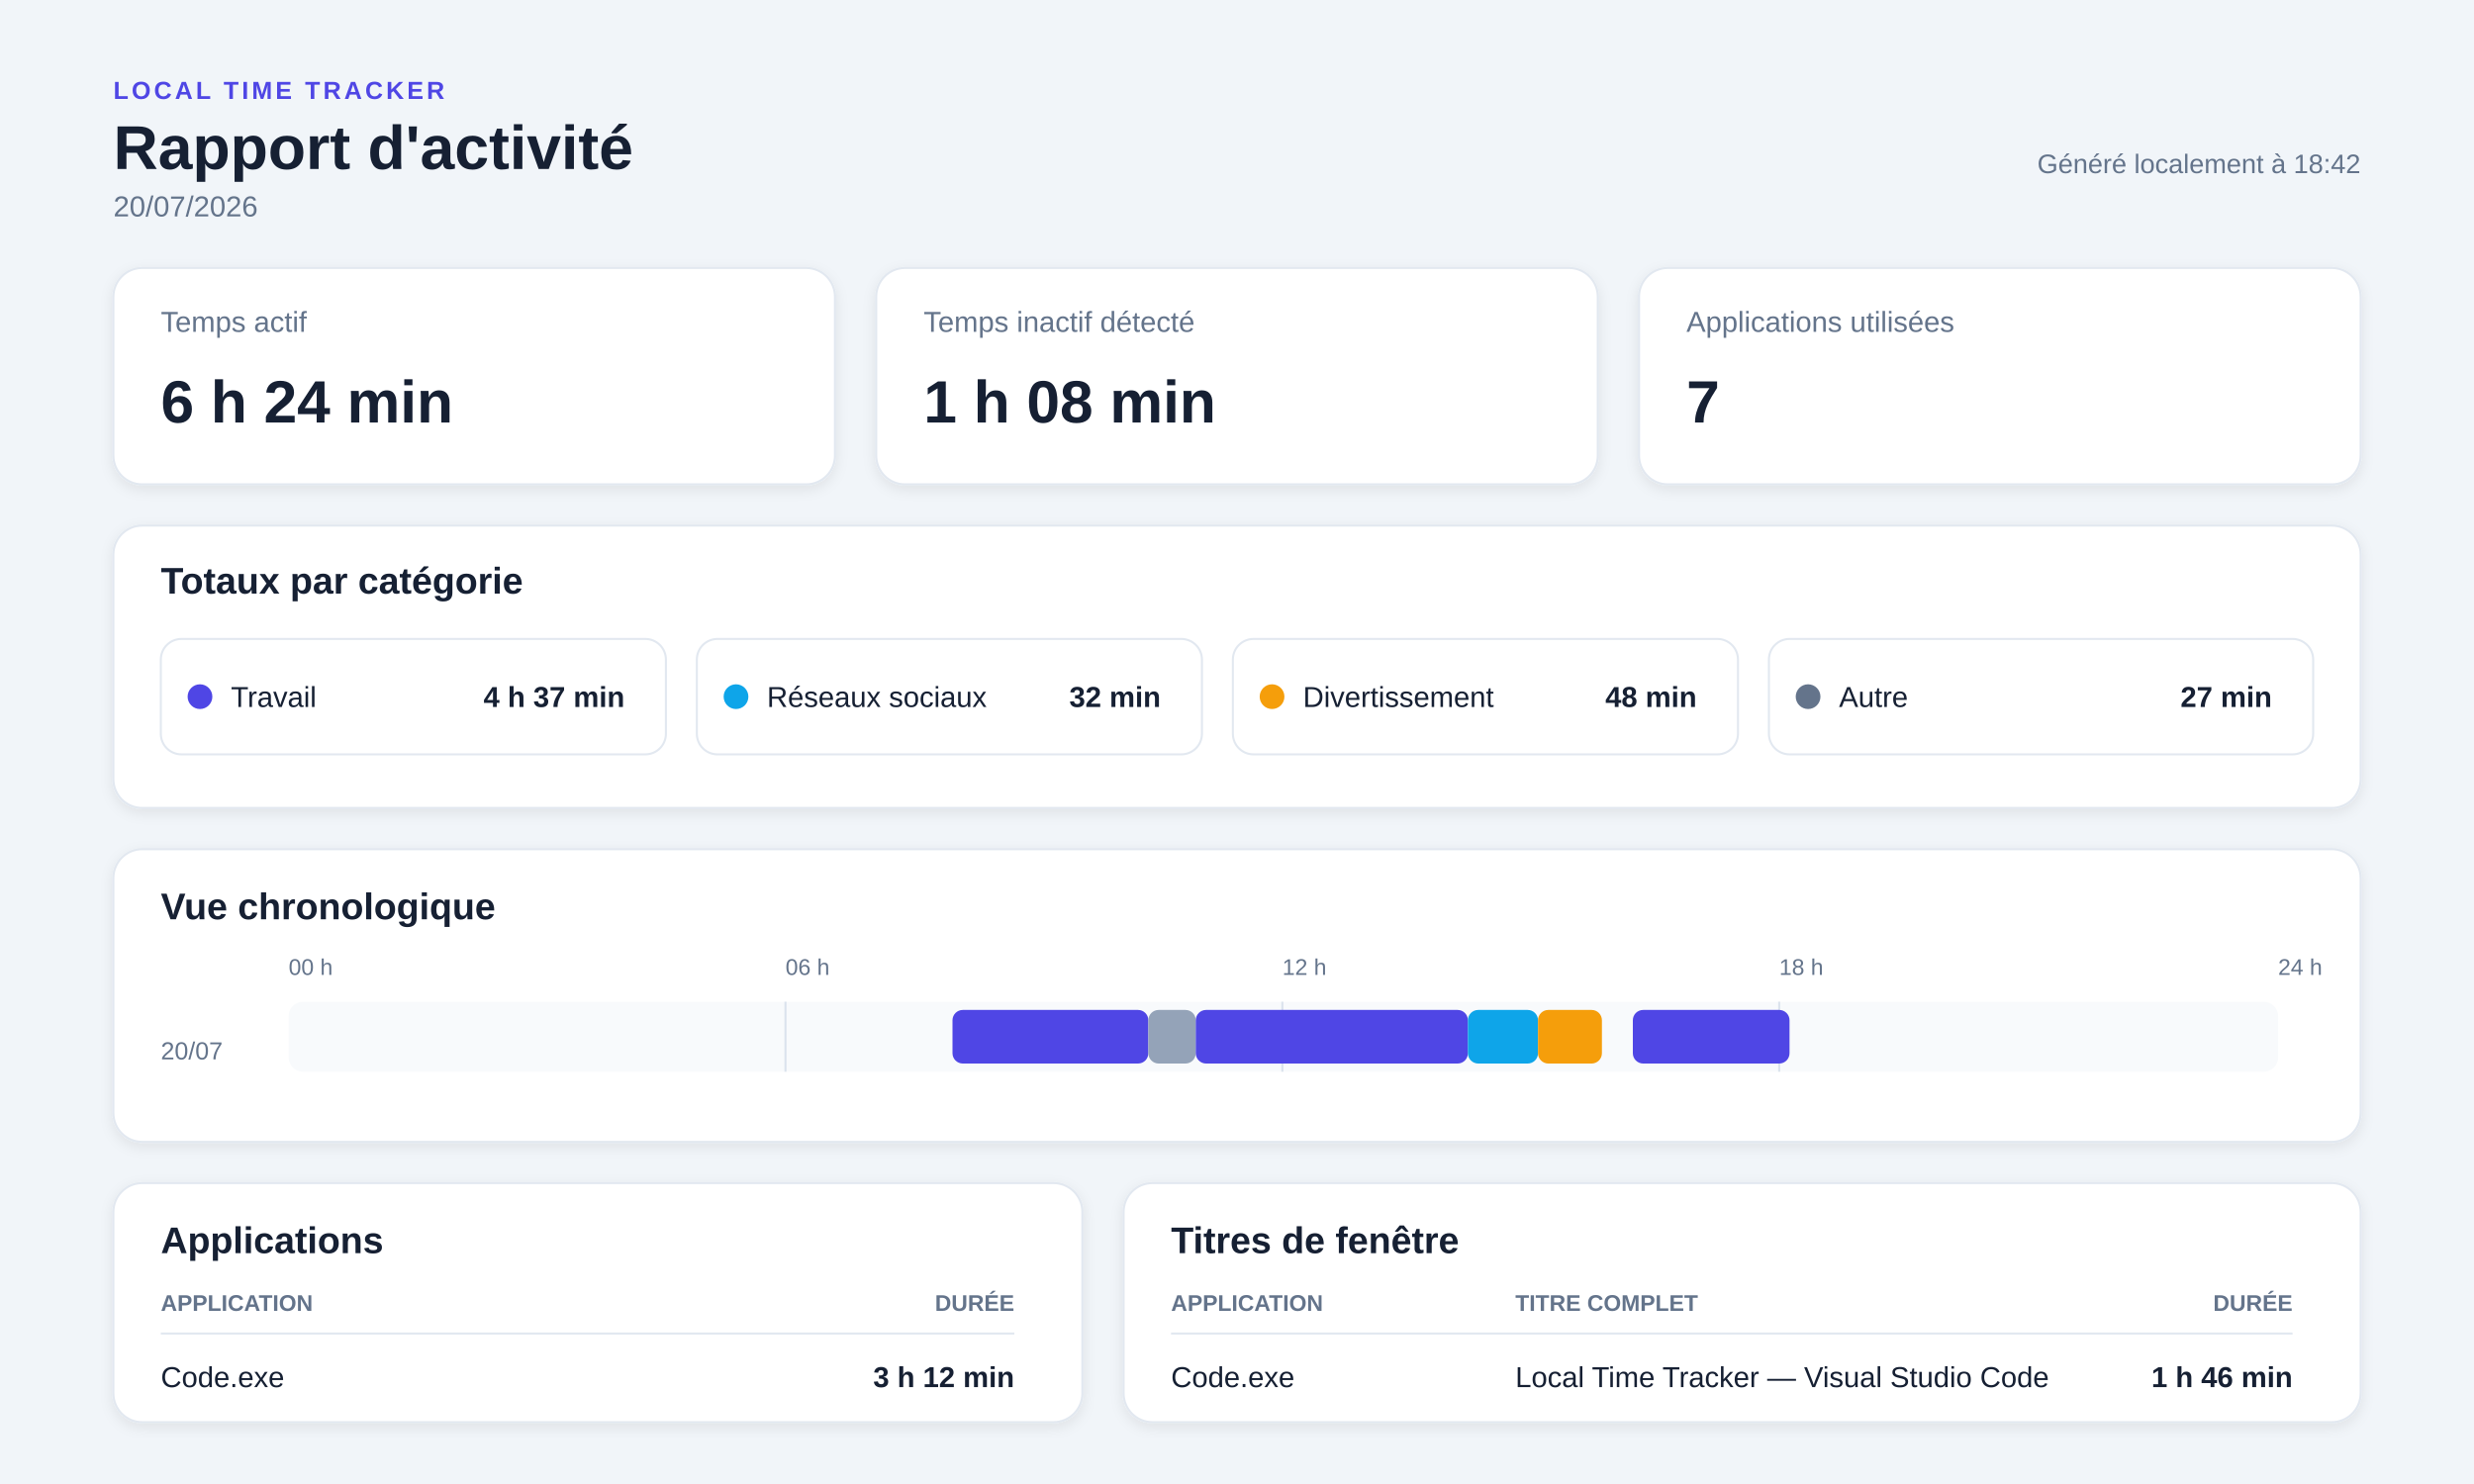
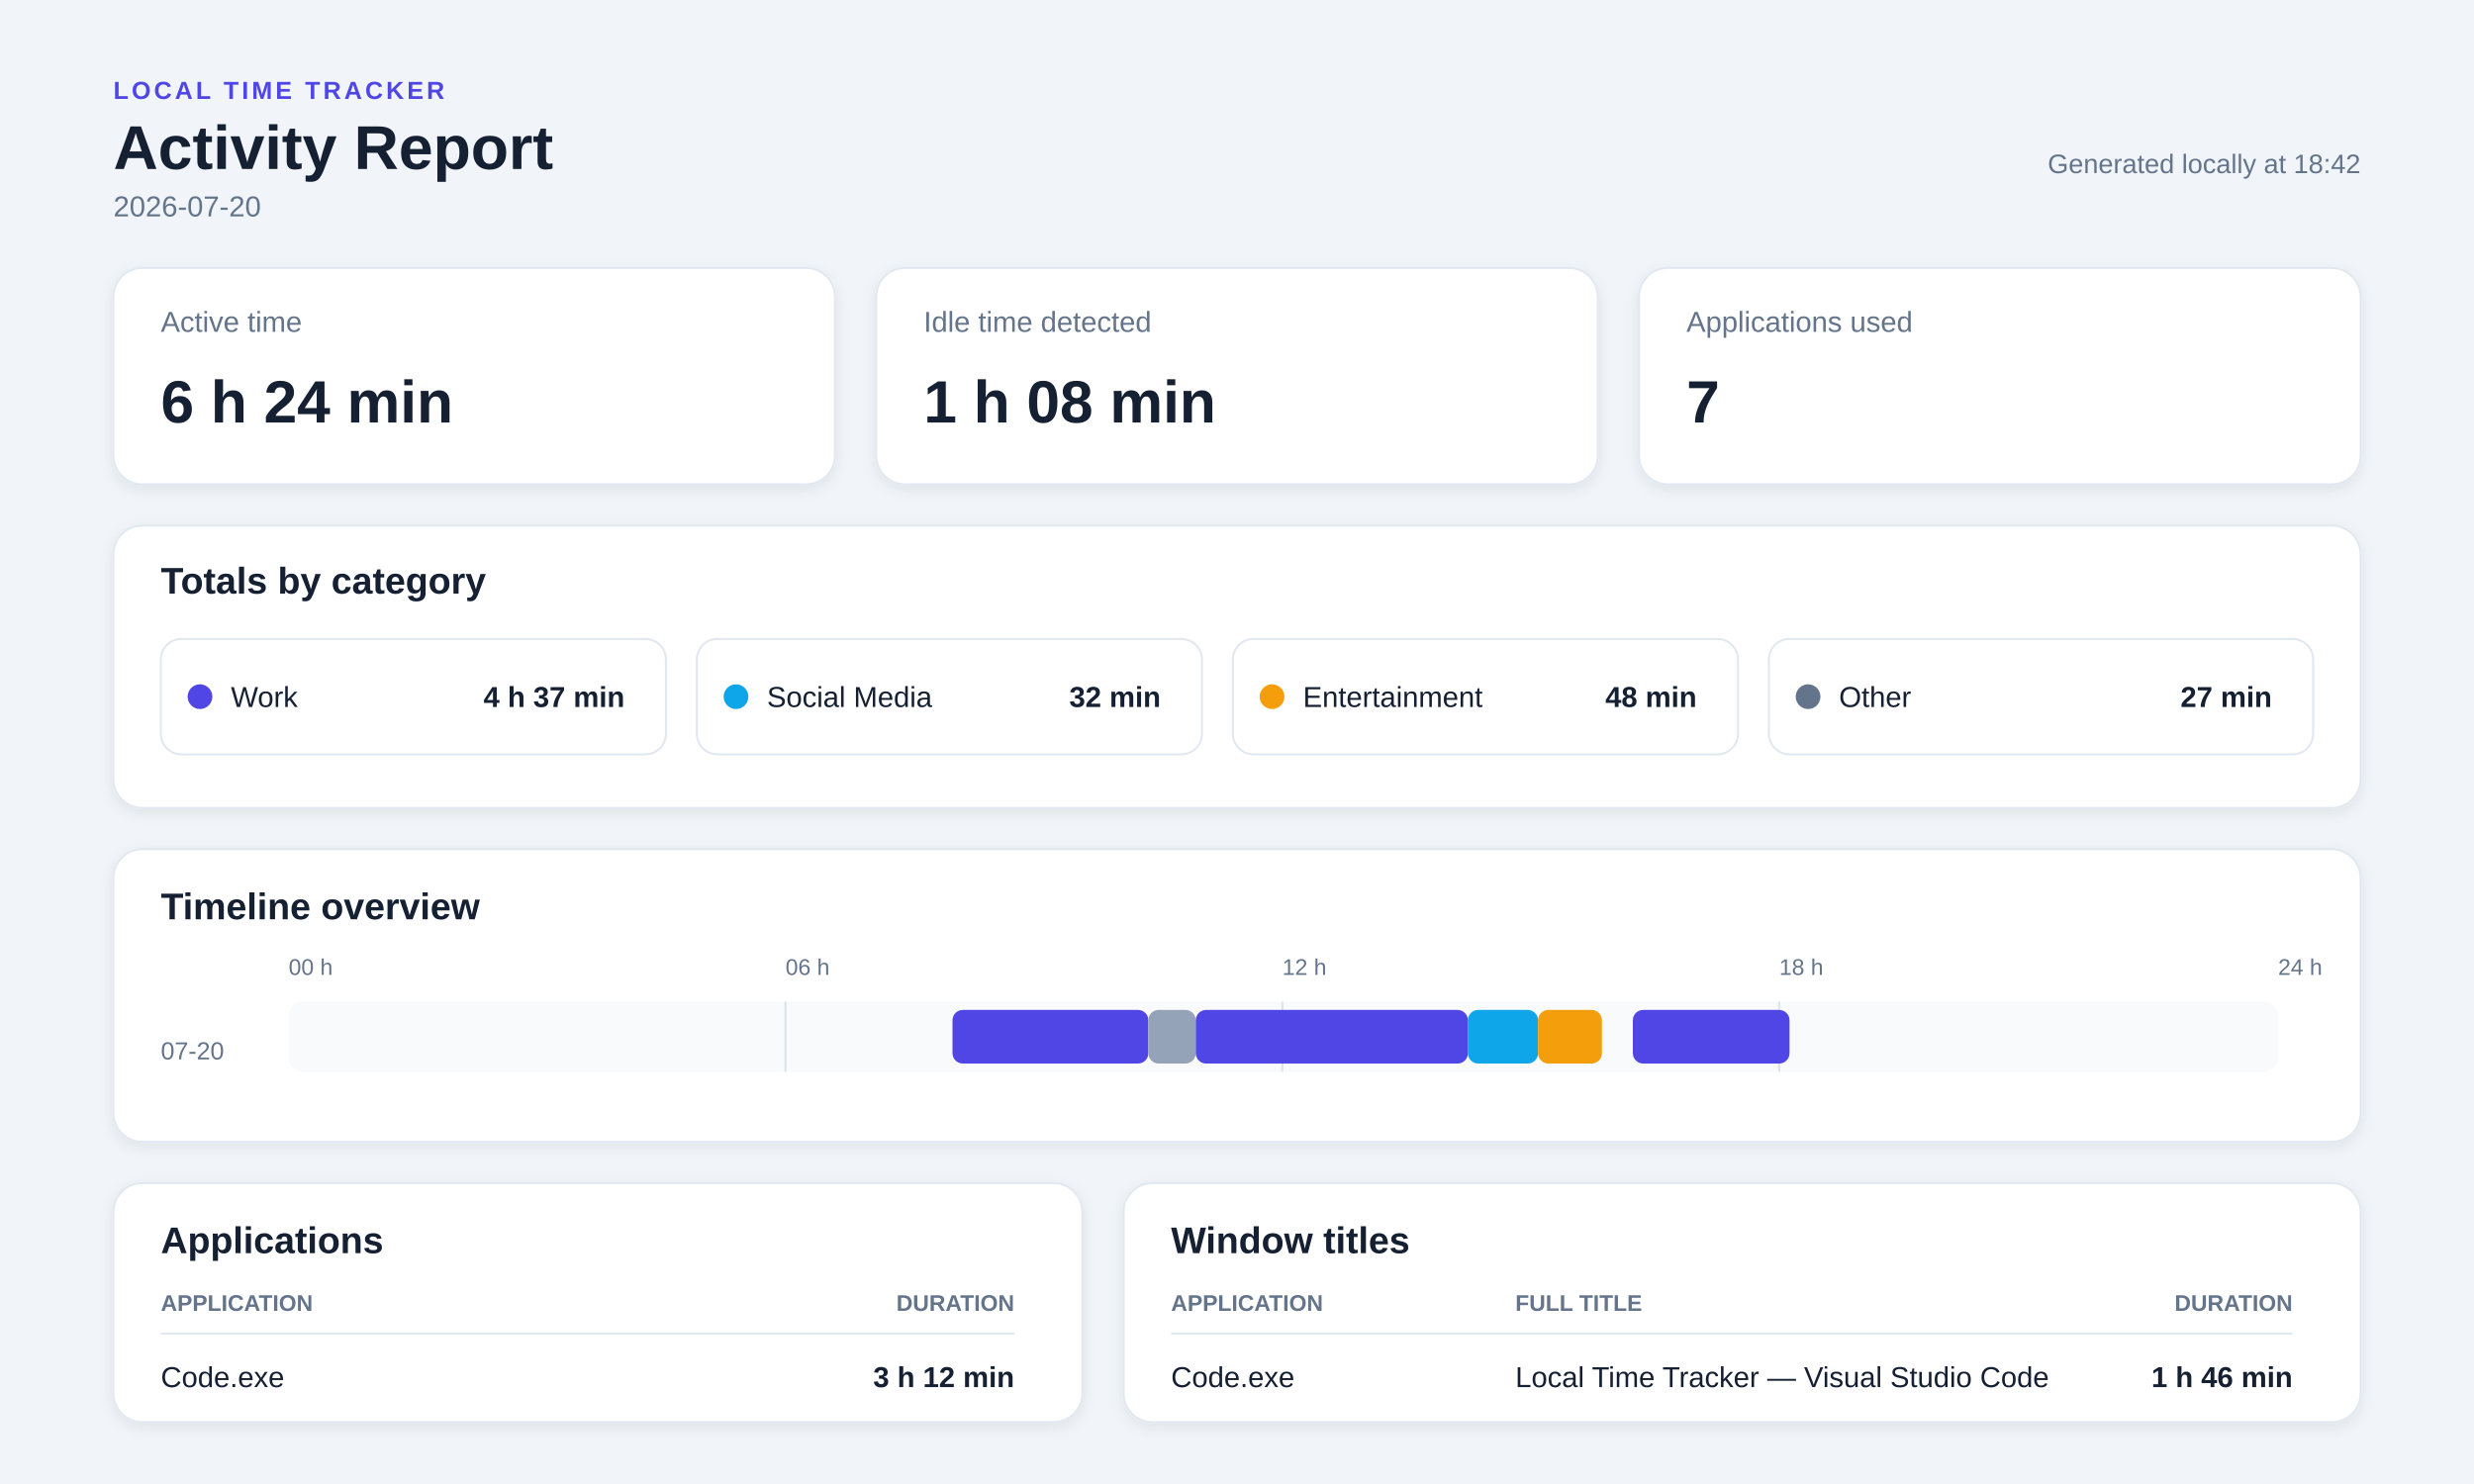
<svg xmlns="http://www.w3.org/2000/svg" width="1200" height="720" viewBox="0 0 1200 720" role="img" aria-labelledby="title desc">
  <defs>
    <filter id="shadow" x="-10%" y="-10%" width="120%" height="130%">
      <feDropShadow dx="0" dy="2" stdDeviation="3" flood-color="#0f172a" flood-opacity=".08" />
    </filter>
  </defs>
  <rect width="1200" height="720" fill="#f1f5f9" />
  <g font-family="Segoe UI, Arial, sans-serif" fill="#162033">
    <text x="55" y="48" font-size="12" font-weight="700" letter-spacing="1.5" fill="#4f46e5">LOCAL TIME TRACKER</text>
-     <text x="55" y="82" font-size="30" font-weight="700">Rapport d'activité</text>
-     <text x="55" y="105" font-size="14" fill="#64748b">20/07/2026</text>
-     <text x="1145" y="84" text-anchor="end" font-size="13" fill="#64748b">Généré localement à 18:42</text>
+     <text x="55" y="82" font-size="30" font-weight="700">Activity Report</text>
+     <text x="55" y="105" font-size="14" fill="#64748b">2026-07-20</text>
+     <text x="1145" y="84" text-anchor="end" font-size="13" fill="#64748b">Generated locally at 18:42</text>
    <g filter="url(#shadow)">
      <rect x="55" y="130" width="350" height="105" rx="14" fill="white" stroke="#e2e8f0" />
      <rect x="425" y="130" width="350" height="105" rx="14" fill="white" stroke="#e2e8f0" />
      <rect x="795" y="130" width="350" height="105" rx="14" fill="white" stroke="#e2e8f0" />
    </g>
-     <text x="78" y="161" font-size="14" fill="#64748b">Temps actif</text>
+     <text x="78" y="161" font-size="14" fill="#64748b">Active time</text>
    <text x="78" y="205" font-size="29" font-weight="700">6 h 24 min</text>
-     <text x="448" y="161" font-size="14" fill="#64748b">Temps inactif détecté</text>
+     <text x="448" y="161" font-size="14" fill="#64748b">Idle time detected</text>
    <text x="448" y="205" font-size="29" font-weight="700">1 h 08 min</text>
-     <text x="818" y="161" font-size="14" fill="#64748b">Applications utilisées</text>
+     <text x="818" y="161" font-size="14" fill="#64748b">Applications used</text>
    <text x="818" y="205" font-size="29" font-weight="700">7</text>
    <g filter="url(#shadow)">
      <rect x="55" y="255" width="1090" height="137" rx="14" fill="white" stroke="#e2e8f0" />
    </g>
-     <text x="78" y="288" font-size="18" font-weight="700">Totaux par catégorie</text>
+     <text x="78" y="288" font-size="18" font-weight="700">Totals by category</text>
    <g>
      <rect x="78" y="310" width="245" height="56" rx="10" fill="#fff" stroke="#e2e8f0" />
      <circle cx="97" cy="338" r="6" fill="#4f46e5" />
-       <text x="112" y="343" font-size="14">Travail</text>
+       <text x="112" y="343" font-size="14">Work</text>
      <text x="303" y="343" text-anchor="end" font-size="14" font-weight="700">4 h 37 min</text>
      <rect x="338" y="310" width="245" height="56" rx="10" fill="#fff" stroke="#e2e8f0" />
      <circle cx="357" cy="338" r="6" fill="#0ea5e9" />
-       <text x="372" y="343" font-size="14">Réseaux sociaux</text>
+       <text x="372" y="343" font-size="14">Social Media</text>
      <text x="563" y="343" text-anchor="end" font-size="14" font-weight="700">32 min</text>
      <rect x="598" y="310" width="245" height="56" rx="10" fill="#fff" stroke="#e2e8f0" />
      <circle cx="617" cy="338" r="6" fill="#f59e0b" />
-       <text x="632" y="343" font-size="14">Divertissement</text>
+       <text x="632" y="343" font-size="14">Entertainment</text>
      <text x="823" y="343" text-anchor="end" font-size="14" font-weight="700">48 min</text>
      <rect x="858" y="310" width="264" height="56" rx="10" fill="#fff" stroke="#e2e8f0" />
      <circle cx="877" cy="338" r="6" fill="#64748b" />
-       <text x="892" y="343" font-size="14">Autre</text>
+       <text x="892" y="343" font-size="14">Other</text>
      <text x="1102" y="343" text-anchor="end" font-size="14" font-weight="700">27 min</text>
    </g>
    <g filter="url(#shadow)">
      <rect x="55" y="412" width="1090" height="142" rx="14" fill="white" stroke="#e2e8f0" />
    </g>
-     <text x="78" y="446" font-size="18" font-weight="700">Vue chronologique</text>
+     <text x="78" y="446" font-size="18" font-weight="700">Timeline overview</text>
    <g font-size="11" fill="#64748b">
      <text x="140" y="473">00 h</text>
      <text x="381" y="473">06 h</text>
      <text x="622" y="473">12 h</text>
      <text x="863" y="473">18 h</text>
      <text x="1105" y="473">24 h</text>
    </g>
-     <text x="78" y="514" font-size="12" fill="#64748b">20/07</text>
+     <text x="78" y="514" font-size="12" fill="#64748b">07-20</text>
    <rect x="140" y="486" width="965" height="34" rx="7" fill="#f8fafc" />
    <path d="M381 486v34M622 486v34M863 486v34" stroke="#dbe3ed" />
    <rect x="462" y="490" width="95" height="26" rx="5" fill="#4f46e5" />
    <rect x="557" y="490" width="23" height="26" rx="5" fill="#94a3b8" />
    <rect x="580" y="490" width="132" height="26" rx="5" fill="#4f46e5" />
    <rect x="712" y="490" width="34" height="26" rx="5" fill="#0ea5e9" />
    <rect x="746" y="490" width="31" height="26" rx="5" fill="#f59e0b" />
    <rect x="792" y="490" width="76" height="26" rx="5" fill="#4f46e5" />
    <g filter="url(#shadow)">
      <rect x="55" y="574" width="470" height="116" rx="14" fill="white" stroke="#e2e8f0" />
      <rect x="545" y="574" width="600" height="116" rx="14" fill="white" stroke="#e2e8f0" />
    </g>
    <text x="78" y="608" font-size="18" font-weight="700">Applications</text>
    <text x="78" y="636" font-size="11" font-weight="700" fill="#64748b">APPLICATION</text>
-     <text x="492" y="636" text-anchor="end" font-size="11" font-weight="700" fill="#64748b">DURÉE</text>
+     <text x="492" y="636" text-anchor="end" font-size="11" font-weight="700" fill="#64748b">DURATION</text>
    <path d="M78 647h414" stroke="#e2e8f0" />
    <text x="78" y="673" font-size="14">Code.exe</text>
    <text x="492" y="673" text-anchor="end" font-size="14" font-weight="600">3 h 12 min</text>
-     <text x="568" y="608" font-size="18" font-weight="700">Titres de fenêtre</text>
+     <text x="568" y="608" font-size="18" font-weight="700">Window titles</text>
    <text x="568" y="636" font-size="11" font-weight="700" fill="#64748b">APPLICATION</text>
-     <text x="735" y="636" font-size="11" font-weight="700" fill="#64748b">TITRE COMPLET</text>
-     <text x="1112" y="636" text-anchor="end" font-size="11" font-weight="700" fill="#64748b">DURÉE</text>
+     <text x="735" y="636" font-size="11" font-weight="700" fill="#64748b">FULL TITLE</text>
+     <text x="1112" y="636" text-anchor="end" font-size="11" font-weight="700" fill="#64748b">DURATION</text>
    <path d="M568 647h544" stroke="#e2e8f0" />
    <text x="568" y="673" font-size="14">Code.exe</text>
    <text x="735" y="673" font-size="14">Local Time Tracker — Visual Studio Code</text>
    <text x="1112" y="673" text-anchor="end" font-size="14" font-weight="600">1 h 46 min</text>
  </g>
</svg>
